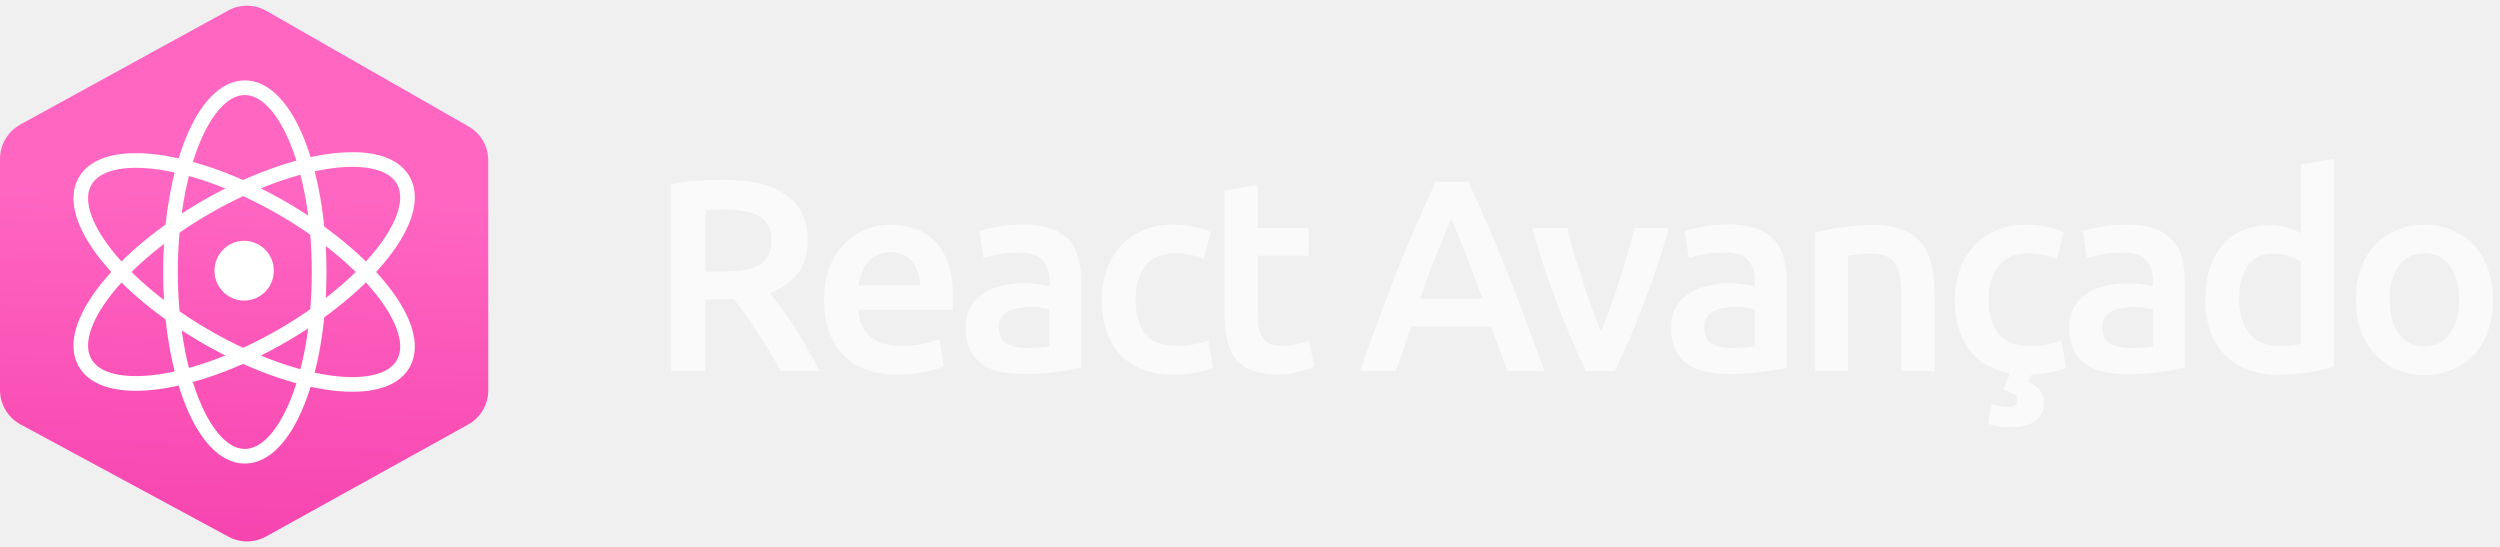
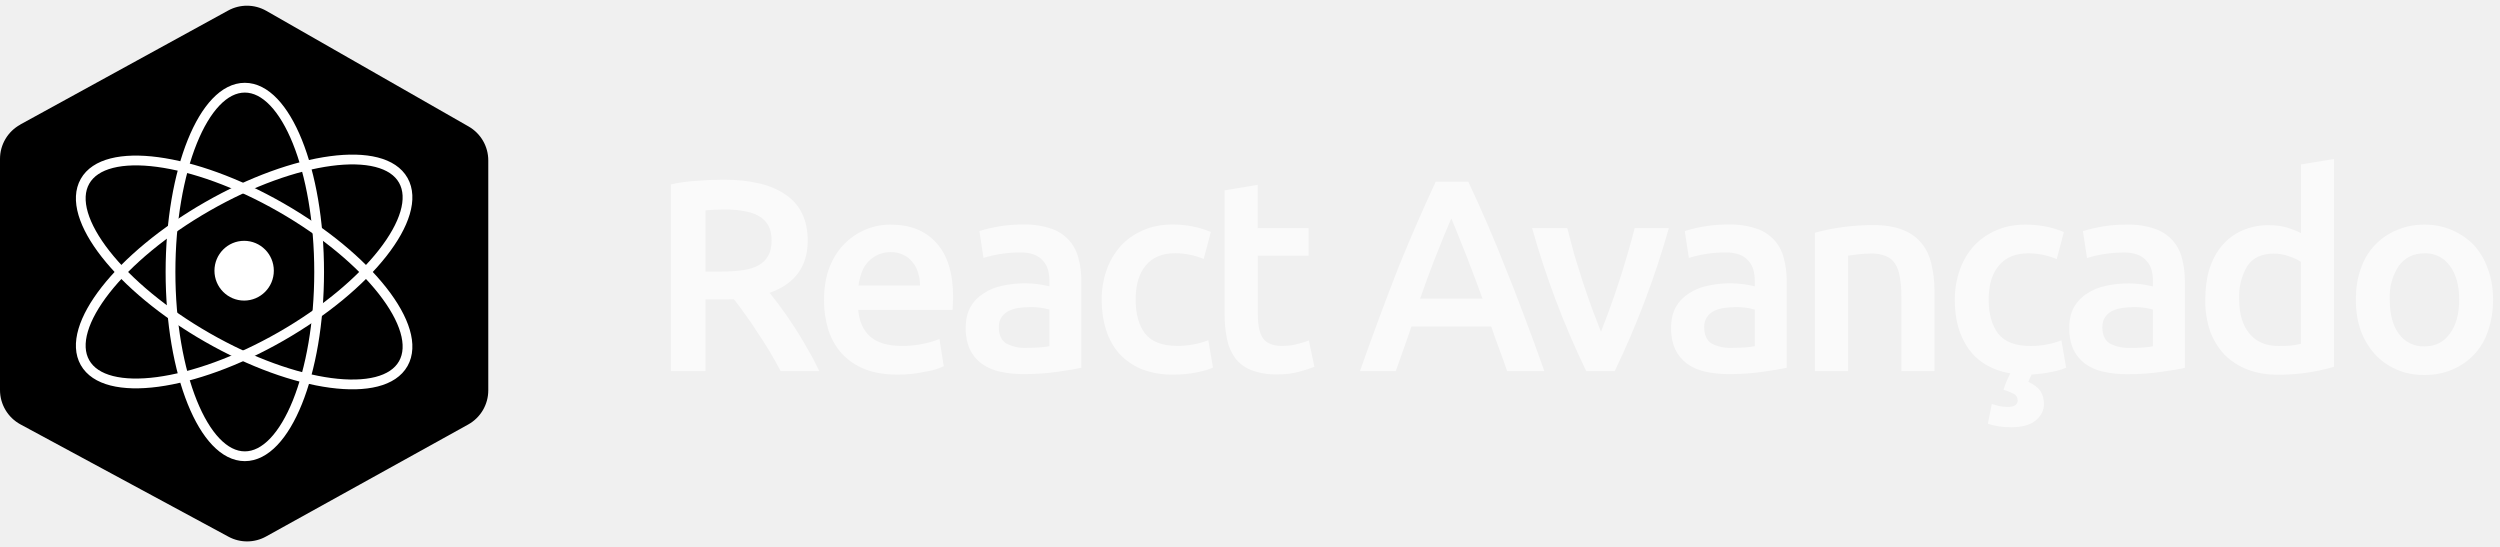
<svg xmlns="http://www.w3.org/2000/svg" fill="none" viewBox="0 0 256 56">
  <path d="M2.08 12.75L23.36 1.08a4 4 0 013.91.03L48 12.96A4 4 0 0150 16.43v23.54a4 4 0 01-2.06 3.5l-20.7 11.47a4 4 0 01-3.84.02L2.1 43.46A4 4 0 010 39.94V16.26a4 4 0 012.08-3.5z" fill="url(#paint0_linear)" />
-   <ellipse rx="7.65" ry="18.78" transform="matrix(-.49197 .87061 .8678 .49693 25 27.9)" stroke="#fff" stroke-width="1.5" />
-   <ellipse rx="7.65" ry="18.78" transform="matrix(-.49197 -.87061 .8678 -.49693 25 27.8)" stroke="#fff" stroke-width="1.5" />
-   <ellipse cx="25.07" cy="27.85" rx="7.61" ry="18.87" transform="rotate(180 25.07 27.85)" stroke="#fff" stroke-width="1.5" />
+   <ellipse rx="7.65" ry="18.78" transform="matrix(-.49197 .87061 .8678 .49693 25 27.9)" stroke="#fff" strokeWidth="1.5" />
+   <ellipse rx="7.65" ry="18.78" transform="matrix(-.49197 -.87061 .8678 -.49693 25 27.8)" stroke="#fff" strokeWidth="1.5" />
+   <ellipse cx="25.07" cy="27.85" rx="7.61" ry="18.87" transform="rotate(180 25.07 27.85)" stroke="#fff" strokeWidth="1.5" />
  <ellipse cx="25.01" cy="27.73" rx="3.06" ry="3.04" transform="rotate(-90 25 27.73)" fill="#fff" />
  <path d="M74.06 18.4c2.8 0 4.93.51 6.4 1.54 1.5 1.03 2.25 2.6 2.25 4.7 0 2.64-1.3 4.42-3.9 5.35a41.65 41.65 0 013.92 5.8c.44.74.82 1.48 1.16 2.21h-3.95a40.42 40.42 0 00-2.4-4c-.42-.66-.83-1.26-1.24-1.82-.41-.58-.8-1.1-1.15-1.54l-.67.02h-2.24V38H68.7V18.88c.86-.2 1.77-.31 2.74-.37a34.3 34.3 0 012.6-.11zm.25 3.05c-.75 0-1.44.03-2.07.09v6.27h1.54c.86 0 1.61-.05 2.27-.14.65-.1 1.19-.26 1.62-.5.45-.25.78-.58 1-.99.23-.4.34-.93.34-1.56 0-.6-.1-1.1-.33-1.52a2.47 2.47 0 00-.98-.98c-.41-.24-.9-.4-1.49-.5-.58-.11-1.21-.17-1.9-.17zm10.07 9.3c0-1.29.19-2.42.56-3.39.4-.97.9-1.77 1.54-2.4a6.6 6.6 0 014.7-1.96c2.02 0 3.59.62 4.7 1.87 1.15 1.25 1.72 3.12 1.72 5.6l-.03.64c0 .23-.01.43-.03.62h-9.66c.1 1.17.5 2.09 1.23 2.74.75.64 1.82.95 3.22.95a10.35 10.35 0 003.87-.7l.44 2.78a6.26 6.26 0 01-1.9.56 12.6 12.6 0 01-2.83.3c-1.29 0-2.4-.18-3.36-.56a6.48 6.48 0 01-2.35-1.6 6.7 6.7 0 01-1.37-2.4 9.97 9.97 0 01-.45-3.05zm9.83-1.51c0-.47-.07-.9-.2-1.32-.13-.43-.33-.8-.59-1.1a2.37 2.37 0 00-.92-.72 2.73 2.73 0 00-1.29-.28 3.11 3.11 0 00-3 2.16c-.14.4-.25.83-.3 1.26h6.3zm10.87 6.38c1.05 0 1.84-.06 2.38-.17V31.7a6.63 6.63 0 00-1.99-.25c-.37 0-.75.03-1.15.08a3.7 3.7 0 00-1.03.31c-.3.15-.54.36-.73.64-.19.27-.28.6-.28 1.01 0 .8.25 1.36.76 1.68a4 4 0 002.04.45zm-.28-12.63a8.3 8.3 0 012.83.42 4.21 4.21 0 012.8 3.02c.2.72.3 1.5.3 2.36v8.87c-.52.12-1.31.25-2.37.4-1.05.16-2.23.25-3.56.25-.88 0-1.68-.09-2.4-.25a5.2 5.2 0 01-1.88-.82 4 4 0 01-1.2-1.45 5.2 5.2 0 01-.43-2.21c0-.84.16-1.55.48-2.13.33-.58.78-1.05 1.34-1.4a5.4 5.4 0 011.93-.79 10.55 10.55 0 014.82.06v-.56c0-.4-.05-.77-.14-1.12-.1-.35-.26-.66-.5-.92-.23-.28-.54-.5-.93-.65a3.89 3.89 0 00-1.43-.22 12.8 12.8 0 00-3.75.56l-.42-2.75a14.7 14.7 0 014.5-.67zm8.01 7.7c0-1.08.17-2.09.5-3.02a7.3 7.3 0 011.44-2.47c.63-.69 1.4-1.23 2.3-1.62.89-.4 1.9-.59 3.02-.59 1.38 0 2.68.25 3.92.76l-.73 2.77a7.6 7.6 0 00-2.92-.59c-1.32 0-2.33.42-3.02 1.26-.69.82-1.03 1.99-1.03 3.5 0 1.46.32 2.62.97 3.47.66.84 1.76 1.26 3.3 1.26a8.7 8.7 0 003.17-.58l.48 2.8c-.38.18-.94.35-1.7.5-.76.15-1.53.22-2.33.22a8.79 8.79 0 01-3.28-.56 6.58 6.58 0 01-2.3-1.6c-.6-.68-1.04-1.5-1.34-2.43-.3-.95-.45-1.98-.45-3.08zm12.6-11.2l3.38-.56v4.43H134v2.82h-5.2v5.97c0 1.17.18 2.01.55 2.52.38.5 1.01.75 1.9.75.62 0 1.16-.06 1.63-.2.49-.12.87-.24 1.15-.36l.56 2.7c-.4.16-.9.33-1.54.5-.64.18-1.38.28-2.24.28a7.2 7.2 0 01-2.63-.42 3.92 3.92 0 01-1.66-1.2 4.94 4.94 0 01-.86-1.94 12.2 12.2 0 01-.26-2.6V19.49zM154.33 38c-.26-.77-.53-1.52-.81-2.27-.28-.74-.56-1.51-.82-2.3h-8.17a83.8 83.8 0 01-.81 2.33l-.79 2.24h-3.67a333.28 333.28 0 013.98-10.72 195.8 195.8 0 013.78-8.68h3.33a144.25 144.25 0 013.75 8.68c.64 1.56 1.28 3.23 1.94 4.98.67 1.75 1.37 3.67 2.1 5.74h-3.81zm-5.71-15.65a120.1 120.1 0 00-3.2 8.23h6.39a187.52 187.52 0 00-3.2-8.23zM162.43 38a88.45 88.45 0 01-5.54-14.64h3.6l.7 2.66.88 2.82c.31.94.63 1.85.95 2.75l.92 2.38a87.54 87.54 0 002.72-7.95c.28-.96.52-1.84.73-2.66h3.5A91.1 91.1 0 01165.35 38h-2.92zm14.88-2.38c1.04 0 1.84-.06 2.38-.17V31.7a6.63 6.63 0 00-1.99-.25c-.37 0-.75.03-1.15.08a3.7 3.7 0 00-1.03.31c-.3.15-.55.36-.73.64-.19.27-.28.6-.28 1.01 0 .8.25 1.36.75 1.68a4 4 0 002.05.45zm-.28-12.63a8.3 8.3 0 012.83.42 4.21 4.21 0 012.8 3.02c.2.72.3 1.5.3 2.36v8.87c-.52.12-1.31.25-2.38.4-1.04.16-2.23.25-3.55.25-.88 0-1.68-.09-2.4-.25a5.2 5.2 0 01-1.88-.82 4 4 0 01-1.2-1.45 5.2 5.2 0 01-.43-2.21c0-.84.16-1.55.48-2.13.33-.58.78-1.05 1.34-1.4a5.4 5.4 0 011.93-.79 10.55 10.55 0 014.82.06v-.56c0-.4-.05-.77-.14-1.12-.1-.35-.26-.66-.5-.92-.23-.28-.54-.5-.93-.65a3.89 3.89 0 00-1.43-.22 12.8 12.8 0 00-3.75.56l-.42-2.75a14.7 14.7 0 014.5-.67zm8.82.84a22.64 22.64 0 016.02-.78c1.2 0 2.2.17 3 .5.8.32 1.44.78 1.9 1.37.49.58.82 1.3 1.01 2.13.2.82.31 1.73.31 2.72V38h-3.39v-7.7a10 10 0 00-.17-1.99c-.09-.56-.26-1-.5-1.34-.22-.36-.54-.6-.95-.76a3.7 3.7 0 00-1.46-.25c-.43 0-.88.03-1.34.08l-1.04.14V38h-3.39V23.83zM207.7 39.1c.6.28 1.01.6 1.24.95.24.36.36.8.36 1.32 0 .65-.28 1.21-.84 1.68-.56.47-1.4.7-2.52.7-.9 0-1.7-.12-2.38-.36l.4-2.02.72.2c.3.07.6.1.92.1.32 0 .56-.05.73-.16a.55.55 0 00.28-.5c0-.3-.13-.53-.4-.68a7.14 7.14 0 00-.77-.33l-.28-.09a9.54 9.54 0 01.7-1.68 7.19 7.19 0 01-2.53-.9 5.87 5.87 0 01-1.76-1.62 7.66 7.66 0 01-1.06-2.26c-.23-.84-.34-1.76-.34-2.75 0-1.08.17-2.09.5-3.02a7.3 7.3 0 011.43-2.47c.64-.69 1.4-1.23 2.3-1.62.9-.4 1.9-.59 3.02-.59 1.38 0 2.7.25 3.92.76l-.73 2.77a7.6 7.6 0 00-2.9-.59c-1.33 0-2.34.42-3.03 1.26-.7.82-1.04 1.99-1.04 3.5 0 1.46.33 2.62.98 3.47.66.84 1.76 1.26 3.3 1.26a8.7 8.7 0 003.17-.58l.48 2.8c-.34.16-.83.31-1.49.44-.65.13-1.33.22-2.04.26a7.65 7.65 0 00-.34.75zm10.38-3.47c1.05 0 1.84-.06 2.38-.17V31.7a6.63 6.63 0 00-1.99-.25c-.37 0-.75.03-1.14.08a3.7 3.7 0 00-1.04.31c-.3.15-.54.36-.73.64-.19.27-.28.6-.28 1.01 0 .8.25 1.36.76 1.68a4 4 0 002.04.45zm-.28-12.63a8.3 8.3 0 012.83.42 4.21 4.21 0 012.8 3.02c.2.72.3 1.5.3 2.36v8.87c-.51.12-1.3.25-2.37.4-1.05.16-2.23.25-3.56.25-.88 0-1.68-.09-2.4-.25a5.2 5.2 0 01-1.88-.82 4 4 0 01-1.2-1.45 5.2 5.2 0 01-.43-2.21c0-.84.16-1.55.48-2.13.34-.58.78-1.05 1.34-1.4a5.4 5.4 0 011.94-.79 10.55 10.55 0 014.81.06v-.56c0-.4-.04-.77-.14-1.12-.1-.35-.26-.66-.5-.92-.23-.28-.53-.5-.93-.65a3.89 3.89 0 00-1.42-.22 12.8 12.8 0 00-3.76.56l-.42-2.75a14.7 14.7 0 014.5-.67zm11.49 7.65c0 1.49.35 2.67 1.06 3.52.71.84 1.69 1.26 2.94 1.26.54 0 1-.01 1.37-.05.4-.06.71-.11.95-.17v-8.4c-.3-.2-.7-.4-1.2-.56-.49-.19-1-.28-1.57-.28-1.23 0-2.14.42-2.71 1.26a6.09 6.09 0 00-.84 3.42zm9.71 6.91a20.01 20.01 0 01-5.74.81c-1.16 0-2.2-.17-3.1-.53a6.7 6.7 0 01-2.36-1.51 7.15 7.15 0 01-1.48-2.4 9.54 9.54 0 01-.5-3.2c0-1.16.13-2.2.41-3.14.3-.95.73-1.76 1.3-2.43a5.54 5.54 0 012.04-1.54 6.5 6.5 0 012.77-.56c.7 0 1.33.08 1.88.25.54.17 1 .35 1.4.56v-7.03l3.38-.56v21.28zm16.29-6.89c0 1.16-.17 2.22-.5 3.17a6.38 6.38 0 01-3.67 4c-.86.38-1.81.56-2.86.56-1.04 0-2-.18-2.85-.56-.86-.37-1.6-.9-2.22-1.57a7.36 7.36 0 01-1.45-2.43c-.34-.95-.5-2-.5-3.17 0-1.15.16-2.2.5-3.13a6.42 6.42 0 013.7-3.98c.85-.37 1.8-.56 2.82-.56a7.01 7.01 0 015.07 2.1 7 7 0 011.43 2.44c.35.93.53 1.98.53 3.13zm-3.47 0c0-1.45-.32-2.6-.95-3.44a3.02 3.02 0 00-2.6-1.29c-1.13 0-2 .43-2.64 1.29a5.71 5.71 0 00-.92 3.44c0 1.48.3 2.65.92 3.5a3.1 3.1 0 002.63 1.3c1.12 0 1.99-.44 2.6-1.3.64-.85.96-2.02.96-3.5z" fill="#FAFAFA" />
  <defs>
    <linearGradient id="paint0_linear" x1="24" y1="76" x2="26" y2="19.5" gradientUnits="userSpaceOnUse">
-       <stop stop-color="#F231A5" />
-       <stop offset="1" stop-color="#FF66C2" />
+       <stop stopColor="#F231A5" />
+       <stop offset="1" stopColor="#FF66C2" />
    </linearGradient>
  </defs>
</svg>
